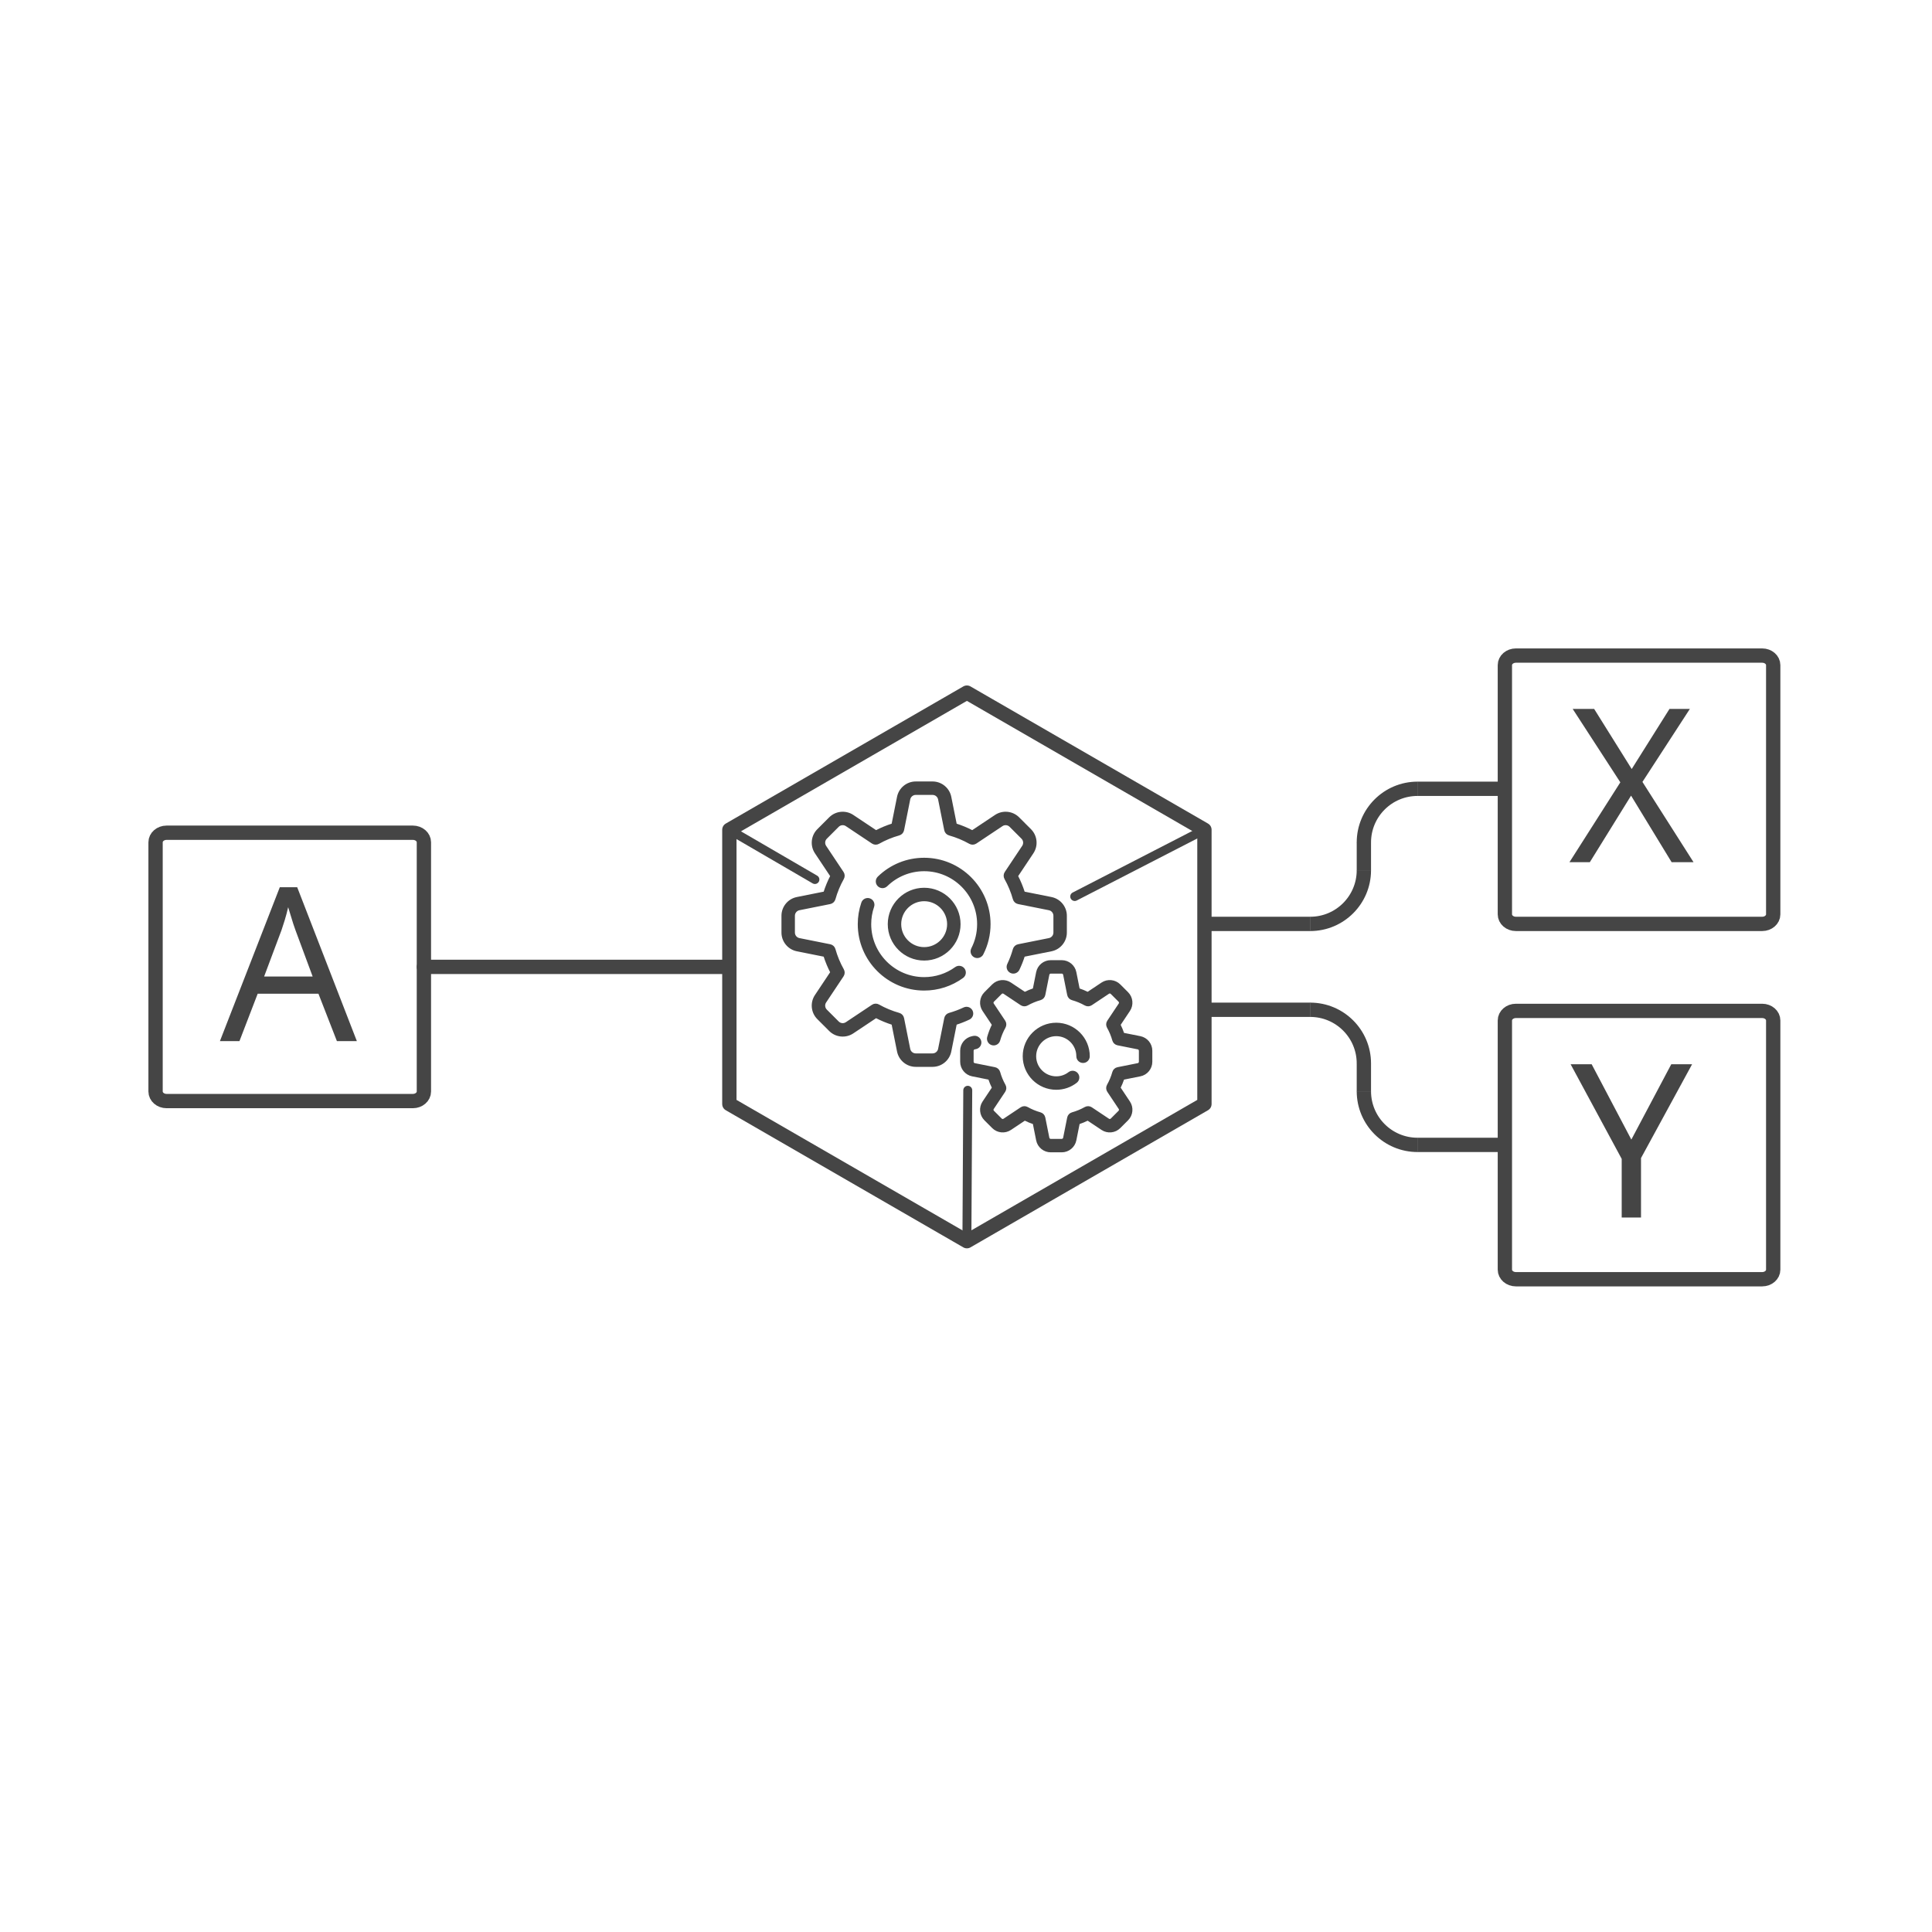
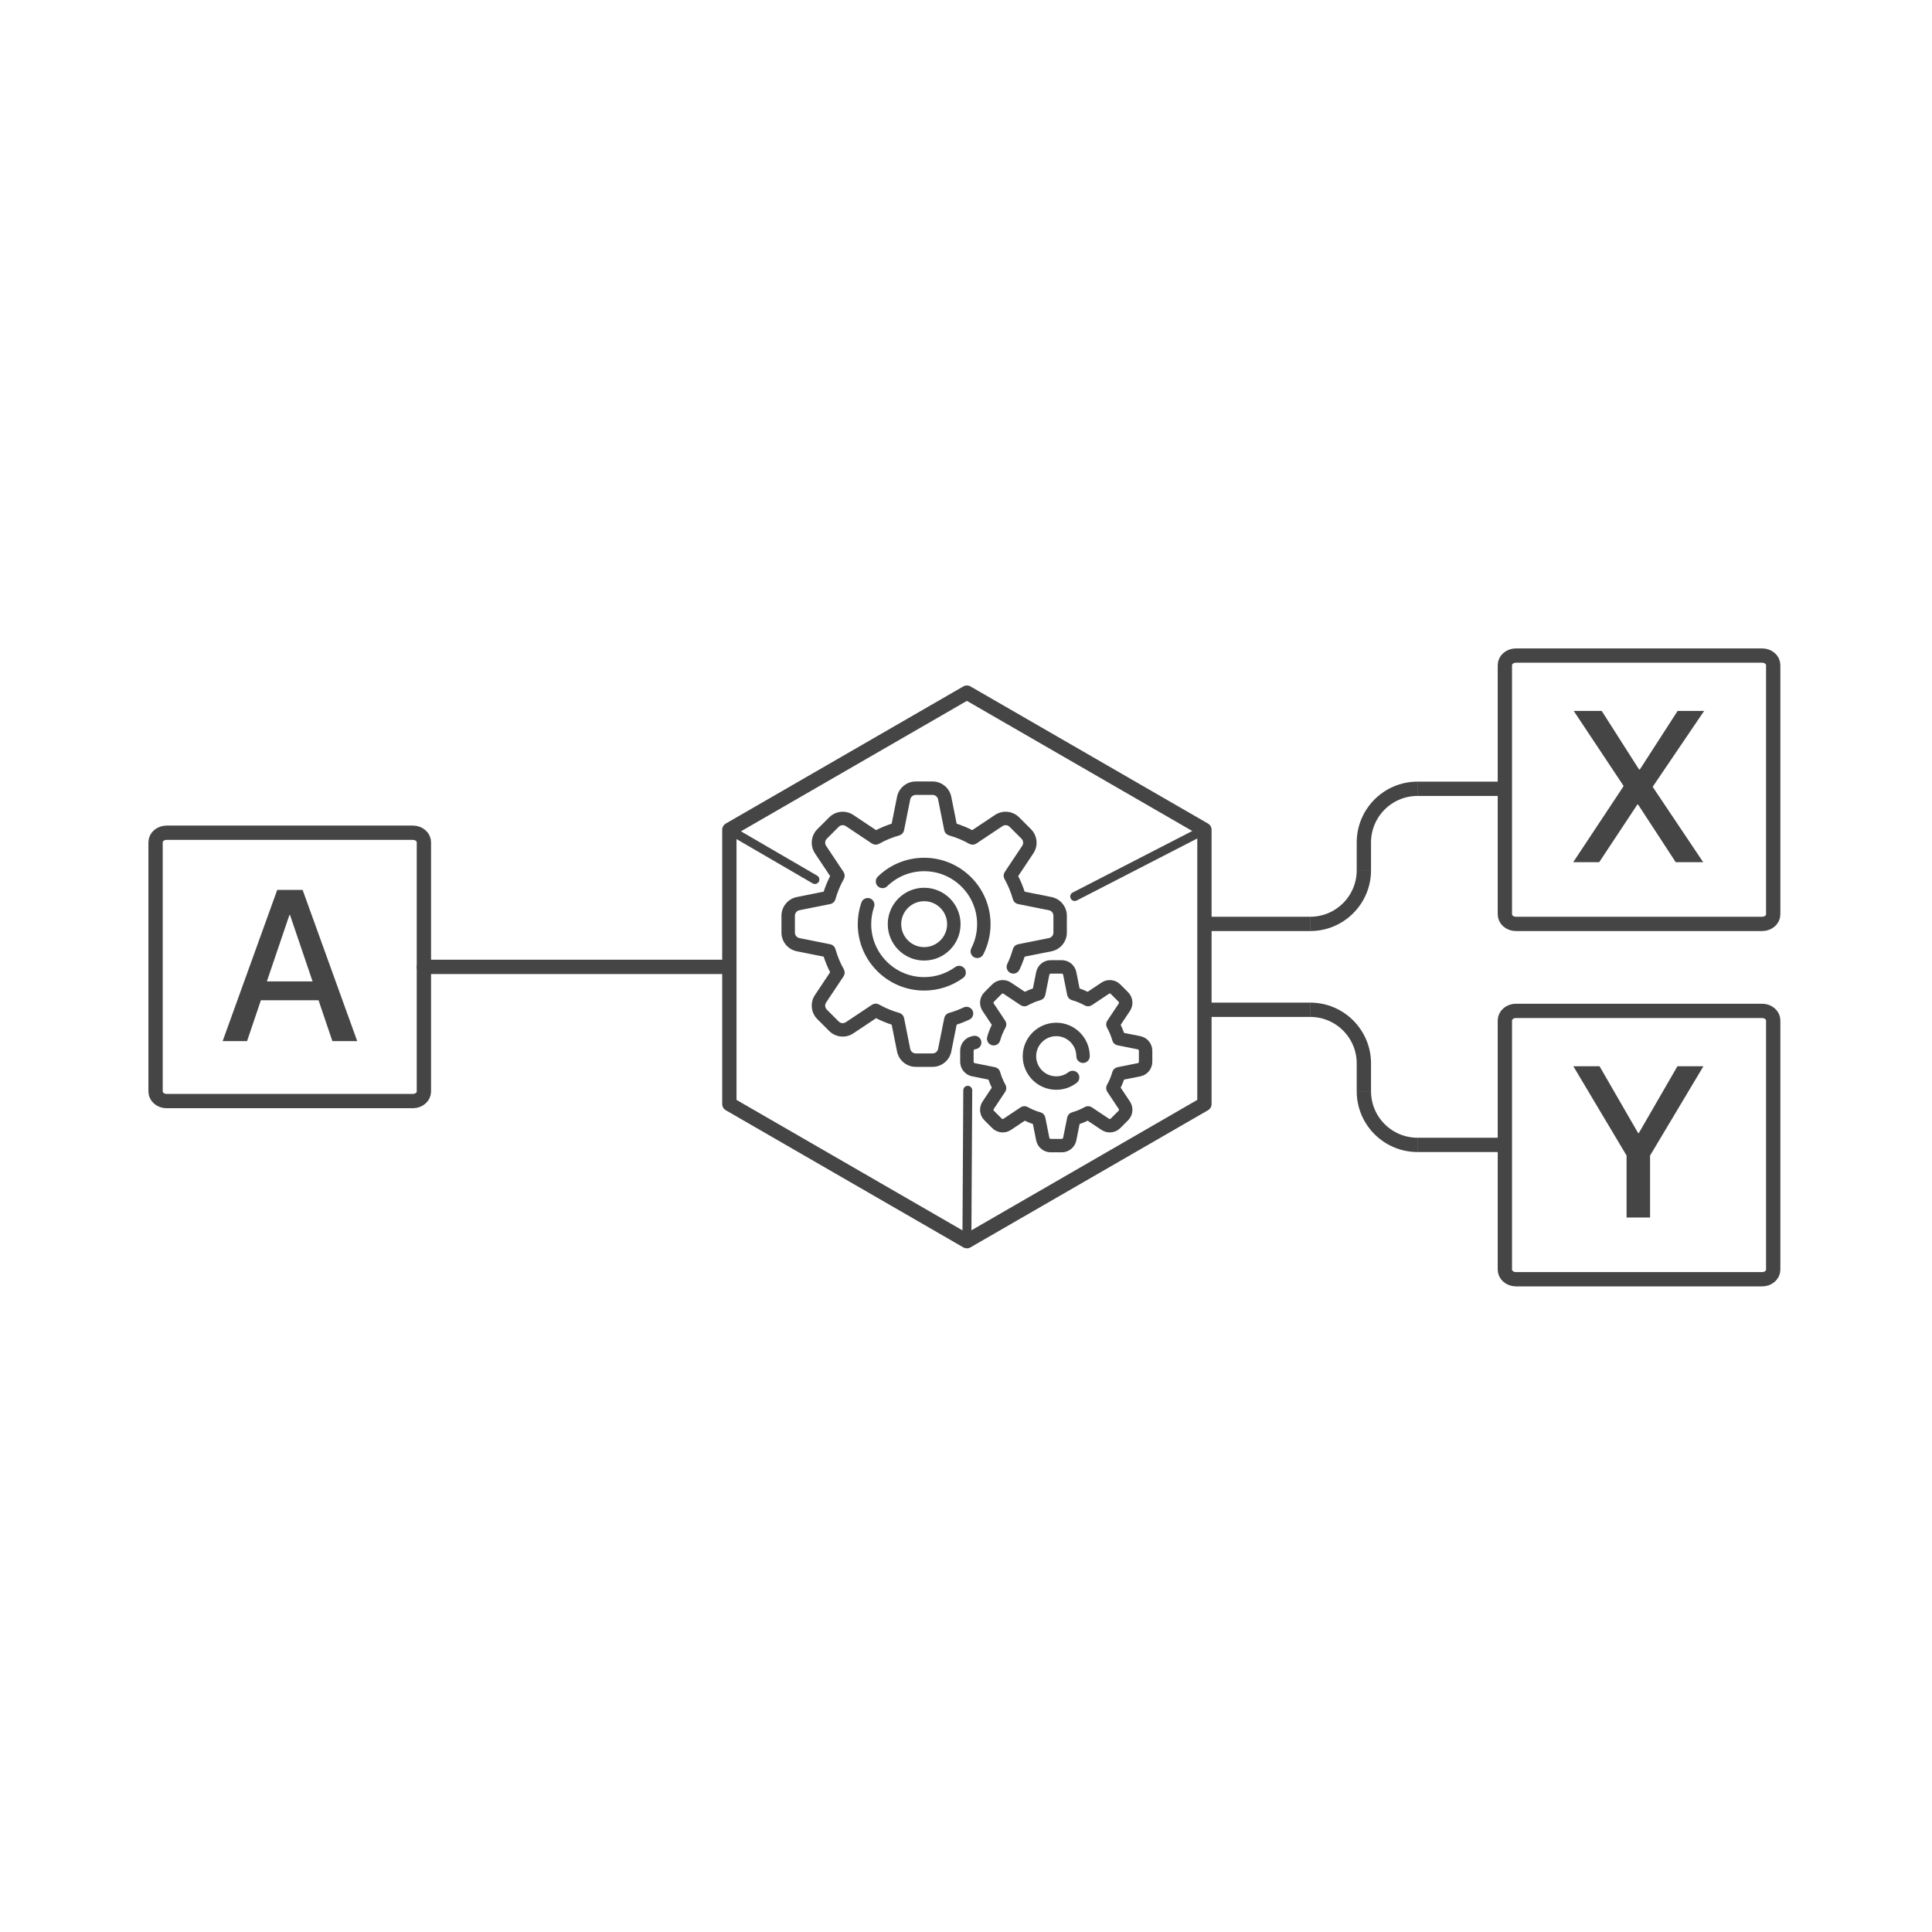
<svg xmlns="http://www.w3.org/2000/svg" version="1.1" x="0" y="0" width="1080" height="1080" viewBox="0, 0, 1080, 1080">
  <g id="Livello_2" />
  <g id="Livello_2">
    <path d="M93.12,465.5 L230.806,465.5 C234.207,465.5 236.963,467.892 236.963,470.843 L236.963,610.157 C236.963,613.108 234.207,615.5 230.806,615.5 L93.12,615.5 C89.72,615.5 86.963,613.108 86.963,610.157 L86.963,470.843 C86.963,467.892 89.72,465.5 93.12,465.5 z" fill-opacity="0" stroke="#454545" stroke-width="8" />
    <path d="M847.392,366.468 L985.078,366.468 C988.479,366.468 991.235,368.859 991.235,371.81 L991.235,511.125 C991.235,514.076 988.479,516.468 985.078,516.468 L847.392,516.468 C843.992,516.468 841.235,514.076 841.235,511.125 L841.235,371.81 C841.235,368.859 843.992,366.468 847.392,366.468 z" fill-opacity="0" stroke="#454545" stroke-width="8" />
    <path d="M236.964,540.5 L407.717,540.5" fill-opacity="0" stroke="#454545" stroke-width="8" stroke-linecap="round" />
    <path d="M673.283,564.471 L732.551,564.471" fill-opacity="0" stroke="#454545" stroke-width="8" />
    <path d="M762.413,594.376 L762.413,610.095" fill-opacity="0" stroke="#454545" stroke-width="8" />
    <path d="M673.283,564.042 L673.283,564.042" fill-opacity="0" stroke="#454545" stroke-width="8" />
    <path d="M673.283,617.162 L540.5,693.824 L407.717,617.162 L407.717,463.838 L540.5,387.176 L673.283,463.838 z" fill-opacity="0" stroke="#454545" stroke-width="8" stroke-linejoin="round" stroke-miterlimit="1" />
-     <text transform="matrix(1, 0, 0, 1, 158.937, 540)">
-       <tspan x="-36.006" y="42" font-family="SFProDisplay-Medium" font-size="120" fill="#454545">A</tspan>
-     </text>
-     <text transform="matrix(1, 0, 0, 1, 915.735, 440.968)">
-       <tspan x="-38.881" y="41" font-family="SFProDisplay-Medium" font-size="120" fill="#454545">X</tspan>
-     </text>
+     <path d="M185.802,582 L199.688,582 L169.161,497.449 L154.981,497.449 L124.454,582 L138.106,582 L145.841,559.149 L178.067,559.149 z M161.778,511.512 L162.13,511.512 L174.728,548.602 L149.181,548.602 z" fill="#454545" />
+     <path d="M879.432,481.968 L893.964,481.968 L915.292,449.741 L915.702,449.741 L936.737,481.968 L952.089,481.968 L923.964,440.014 L923.964,439.663 L952.616,397.417 L937.792,397.417 L916.698,430.112 L916.229,430.112 L895.37,397.417 L879.725,397.417 L907.499,439.194 L907.499,439.604 z" fill="#454545" />
    <path d="M847.392,565.096 L985.078,565.096 C988.479,565.096 991.235,567.488 991.235,570.439 L991.235,709.754 C991.235,712.704 988.479,715.096 985.078,715.096 L847.392,715.096 C843.992,715.096 841.235,712.704 841.235,709.754 L841.235,570.439 C841.235,567.488 843.992,565.096 847.392,565.096 z" fill-opacity="0" stroke="#454545" stroke-width="8" />
-     <text transform="matrix(1, 0, 0, 1, 915.735, 639.596)">
-       <tspan x="-37.756" y="41" font-family="SFProDisplay-Medium" font-size="120" fill="#454545">Y</tspan>
-     </text>
+     <path d="M922.393,680.596 L922.393,645.967 L952.218,596.046 L937.686,596.046 L916.124,633.37 L915.714,633.37 L894.151,596.046 L879.503,596.046 L909.268,645.967 L909.268,680.596 z" fill="#454545" />
    <g id="gears">
      <g>
        <path d="M543.234,565.163 C542.463,563.539 540.52,562.846 538.895,563.617 C536.251,564.872 533.478,565.909 530.655,566.699 C529.474,567.029 528.579,567.995 528.339,569.197 L524.893,586.427 C524.553,588.128 523.047,589.363 521.312,589.363 L511.911,589.363 C510.176,589.363 508.67,588.128 508.33,586.427 L504.884,569.197 C504.643,567.995 503.748,567.029 502.568,566.699 C498.579,565.583 494.73,563.988 491.128,561.959 C490.059,561.357 488.742,561.406 487.722,562.086 L473.1,571.834 C471.657,572.796 469.719,572.604 468.491,571.377 L461.844,564.73 C460.617,563.503 460.426,561.565 461.388,560.121 L471.135,545.499 C471.816,544.479 471.865,543.163 471.263,542.094 C469.233,538.49 467.638,534.641 466.523,530.654 C466.192,529.472 465.227,528.578 464.024,528.337 L446.795,524.891 C445.094,524.551 443.859,523.045 443.859,521.31 L443.859,511.909 C443.859,510.174 445.093,508.669 446.795,508.328 L464.024,504.882 C465.227,504.641 466.192,503.746 466.523,502.566 C467.639,498.577 469.234,494.729 471.263,491.126 C471.865,490.057 471.815,488.741 471.135,487.72 L461.389,473.1 C460.426,471.656 460.618,469.719 461.845,468.491 L468.492,461.844 C469.719,460.617 471.658,460.426 473.101,461.388 L487.723,471.135 C488.743,471.816 490.06,471.865 491.128,471.263 C494.731,469.233 498.58,467.639 502.569,466.522 C503.75,466.192 504.645,465.227 504.885,464.024 L508.331,446.795 C508.671,445.094 510.177,443.858 511.912,443.858 L521.313,443.858 C523.048,443.858 524.553,445.093 524.894,446.795 L528.34,464.024 C528.581,465.227 529.476,466.192 530.656,466.522 C534.645,467.639 538.494,469.233 542.096,471.263 C543.165,471.865 544.482,471.815 545.502,471.135 L560.123,461.388 C561.567,460.425 563.505,460.618 564.732,461.844 L571.379,468.491 C572.606,469.718 572.798,471.656 571.836,473.1 L562.089,487.722 C561.408,488.742 561.359,490.058 561.961,491.127 C563.99,494.73 565.585,498.579 566.701,502.568 C567.032,503.749 567.997,504.643 569.2,504.884 L586.429,508.33 C588.13,508.67 589.365,510.176 589.365,511.911 L589.365,521.312 C589.365,523.047 588.13,524.552 586.429,524.893 L569.2,528.339 C567.997,528.58 567.032,529.475 566.701,530.656 C565.892,533.549 564.823,536.387 563.526,539.091 C562.747,540.713 563.432,542.659 565.054,543.437 C566.675,544.216 568.622,543.531 569.399,541.91 C570.57,539.469 571.576,536.931 572.398,534.343 L587.707,531.282 C592.441,530.334 595.878,526.141 595.878,521.311 L595.878,511.911 C595.878,507.081 592.441,502.888 587.705,501.941 L572.396,498.879 C571.392,495.718 570.12,492.645 568.595,489.704 L577.255,476.713 C579.934,472.695 579.4,467.299 575.985,463.884 L569.338,457.237 C565.922,453.821 560.526,453.288 556.508,455.966 L543.518,464.627 C540.576,463.102 537.503,461.829 534.343,460.825 L531.281,445.517 C530.335,440.782 526.141,437.345 521.312,437.345 L511.911,437.345 C507.082,437.345 502.889,440.782 501.941,445.518 L498.88,460.826 C495.719,461.83 492.646,463.103 489.705,464.628 L476.715,455.968 C472.697,453.289 467.301,453.822 463.885,457.238 L457.238,463.885 C453.823,467.301 453.289,472.696 455.968,476.715 L464.628,489.705 C463.104,492.646 461.831,495.719 460.827,498.88 L445.518,501.942 C440.782,502.889 437.345,507.082 437.345,511.911 L437.345,521.312 C437.345,526.142 440.782,530.334 445.518,531.282 L460.827,534.344 C461.83,537.504 463.103,540.577 464.628,543.518 L455.968,556.509 C453.289,560.528 453.823,565.923 457.238,569.339 L463.885,575.986 C467.301,579.401 472.696,579.935 476.715,577.256 L489.706,568.596 C492.647,570.12 495.719,571.393 498.88,572.398 L501.942,587.706 C502.889,592.441 507.082,595.879 511.912,595.879 L521.312,595.879 C526.142,595.879 530.335,592.441 531.282,587.705 L534.344,572.397 C536.854,571.6 539.318,570.63 541.689,569.504 C543.314,568.732 544.006,566.789 543.234,565.163 z" fill="#454545" />
        <path d="M543.234,565.163 C542.463,563.539 540.52,562.846 538.895,563.617 C536.251,564.872 533.478,565.909 530.655,566.699 C529.474,567.029 528.579,567.995 528.339,569.197 L524.893,586.427 C524.553,588.128 523.047,589.363 521.312,589.363 L511.911,589.363 C510.176,589.363 508.67,588.128 508.33,586.427 L504.884,569.197 C504.643,567.995 503.748,567.029 502.568,566.699 C498.579,565.583 494.73,563.988 491.128,561.959 C490.059,561.357 488.742,561.406 487.722,562.086 L473.1,571.834 C471.657,572.796 469.719,572.604 468.491,571.377 L461.844,564.73 C460.617,563.503 460.426,561.565 461.388,560.121 L471.135,545.499 C471.816,544.479 471.865,543.163 471.263,542.094 C469.233,538.49 467.638,534.641 466.523,530.654 C466.192,529.472 465.227,528.578 464.024,528.337 L446.795,524.891 C445.094,524.551 443.859,523.045 443.859,521.31 L443.859,511.909 C443.859,510.174 445.093,508.669 446.795,508.328 L464.024,504.882 C465.227,504.641 466.192,503.746 466.523,502.566 C467.639,498.577 469.234,494.729 471.263,491.126 C471.865,490.057 471.815,488.741 471.135,487.72 L461.389,473.1 C460.426,471.656 460.618,469.719 461.845,468.491 L468.492,461.844 C469.719,460.617 471.658,460.426 473.101,461.388 L487.723,471.135 C488.743,471.816 490.06,471.865 491.128,471.263 C494.731,469.233 498.58,467.639 502.569,466.522 C503.75,466.192 504.645,465.227 504.885,464.024 L508.331,446.795 C508.671,445.094 510.177,443.858 511.912,443.858 L521.313,443.858 C523.048,443.858 524.553,445.093 524.894,446.795 L528.34,464.024 C528.581,465.227 529.476,466.192 530.656,466.522 C534.645,467.639 538.494,469.233 542.096,471.263 C543.165,471.865 544.482,471.815 545.502,471.135 L560.123,461.388 C561.567,460.425 563.505,460.618 564.732,461.844 L571.379,468.491 C572.606,469.718 572.798,471.656 571.836,473.1 L562.089,487.722 C561.408,488.742 561.359,490.058 561.961,491.127 C563.99,494.73 565.585,498.579 566.701,502.568 C567.032,503.749 567.997,504.643 569.2,504.884 L586.429,508.33 C588.13,508.67 589.365,510.176 589.365,511.911 L589.365,521.312 C589.365,523.047 588.13,524.552 586.429,524.893 L569.2,528.339 C567.997,528.58 567.032,529.475 566.701,530.656 C565.892,533.549 564.823,536.387 563.526,539.091 C562.747,540.713 563.432,542.659 565.054,543.437 C566.675,544.216 568.622,543.531 569.399,541.91 C570.57,539.469 571.576,536.931 572.398,534.343 L587.707,531.282 C592.441,530.334 595.878,526.141 595.878,521.311 L595.878,511.911 C595.878,507.081 592.441,502.888 587.705,501.941 L572.396,498.879 C571.392,495.718 570.12,492.645 568.595,489.704 L577.255,476.713 C579.934,472.695 579.4,467.299 575.985,463.884 L569.338,457.237 C565.922,453.821 560.526,453.288 556.508,455.966 L543.518,464.627 C540.576,463.102 537.503,461.829 534.343,460.825 L531.281,445.517 C530.335,440.782 526.141,437.345 521.312,437.345 L511.911,437.345 C507.082,437.345 502.889,440.782 501.941,445.518 L498.88,460.826 C495.719,461.83 492.646,463.103 489.705,464.628 L476.715,455.968 C472.697,453.289 467.301,453.822 463.885,457.238 L457.238,463.885 C453.823,467.301 453.289,472.696 455.968,476.715 L464.628,489.705 C463.104,492.646 461.831,495.719 460.827,498.88 L445.518,501.942 C440.782,502.889 437.345,507.082 437.345,511.911 L437.345,521.312 C437.345,526.142 440.782,530.334 445.518,531.282 L460.827,534.344 C461.83,537.504 463.103,540.577 464.628,543.518 L455.968,556.509 C453.289,560.528 453.823,565.923 457.238,569.339 L463.885,575.986 C467.301,579.401 472.696,579.935 476.715,577.256 L489.706,568.596 C492.647,570.12 495.719,571.393 498.88,572.398 L501.942,587.706 C502.889,592.441 507.082,595.879 511.912,595.879 L521.312,595.879 C526.142,595.879 530.335,592.441 531.282,587.705 L534.344,572.397 C536.854,571.6 539.318,570.63 541.689,569.504 C543.314,568.732 544.006,566.789 543.234,565.163 z" fill-opacity="0" stroke="#454545" stroke-width="1" />
      </g>
      <g>
        <path d="M544.827,534.712 C545.303,534.956 545.811,535.072 546.311,535.072 C547.494,535.072 548.636,534.425 549.212,533.3 C551.84,528.177 553.229,522.406 553.229,516.612 C553.229,496.421 536.802,479.995 516.611,479.995 C507.006,479.995 497.929,483.686 491.052,490.391 C489.764,491.647 489.738,493.709 490.993,494.997 C492.249,496.285 494.311,496.312 495.599,495.056 C501.252,489.545 508.714,486.51 516.61,486.51 C533.209,486.51 546.713,500.014 546.713,516.612 C546.713,521.445 545.603,526.06 543.415,530.328 C542.594,531.928 543.227,533.891 544.827,534.712 z" fill="#454545" />
        <path d="M544.827,534.712 C545.303,534.956 545.811,535.072 546.311,535.072 C547.494,535.072 548.636,534.425 549.212,533.3 C551.84,528.177 553.229,522.406 553.229,516.612 C553.229,496.421 536.802,479.995 516.611,479.995 C507.006,479.995 497.929,483.686 491.052,490.391 C489.764,491.647 489.738,493.709 490.993,494.997 C492.249,496.285 494.311,496.312 495.599,495.056 C501.252,489.545 508.714,486.51 516.61,486.51 C533.209,486.51 546.713,500.014 546.713,516.612 C546.713,521.445 545.603,526.06 543.415,530.328 C542.594,531.928 543.227,533.891 544.827,534.712 z" fill-opacity="0" stroke="#454545" stroke-width="1" />
      </g>
      <g>
        <path d="M486.119,502.673 C484.418,502.088 482.565,502.992 481.979,504.693 C480.663,508.521 479.995,512.531 479.995,516.612 C479.995,536.803 496.422,553.229 516.613,553.229 C524.378,553.229 531.797,550.829 538.068,546.287 C539.525,545.232 539.851,543.195 538.797,541.738 C537.742,540.281 535.704,539.955 534.247,541.01 C529.094,544.741 522.996,546.713 516.612,546.713 C500.013,546.713 486.51,533.209 486.51,516.611 C486.51,513.253 487.058,509.955 488.139,506.812 C488.724,505.111 487.82,503.258 486.119,502.673 z" fill="#454545" />
        <path d="M486.119,502.673 C484.418,502.088 482.565,502.992 481.979,504.693 C480.663,508.521 479.995,512.531 479.995,516.612 C479.995,536.803 496.422,553.229 516.613,553.229 C524.378,553.229 531.797,550.829 538.068,546.287 C539.525,545.232 539.851,543.195 538.797,541.738 C537.742,540.281 535.704,539.955 534.247,541.01 C529.094,544.741 522.996,546.713 516.612,546.713 C500.013,546.713 486.51,533.209 486.51,516.611 C486.51,513.253 487.058,509.955 488.139,506.812 C488.724,505.111 487.82,503.258 486.119,502.673 z" fill-opacity="0" stroke="#454545" stroke-width="1" />
      </g>
      <g>
        <path d="M637.386,579.714 L627.966,577.83 C627.393,576.122 626.702,574.455 625.901,572.844 L631.23,564.85 C633.285,561.768 632.875,557.629 630.256,555.01 L625.888,550.642 C623.268,548.023 619.13,547.613 616.048,549.668 L608.054,554.997 C606.443,554.196 604.776,553.505 603.068,552.932 L601.184,543.512 C600.458,539.879 597.242,537.243 593.538,537.243 L587.36,537.243 C583.656,537.243 580.44,539.879 579.713,543.512 L577.829,552.932 C576.122,553.506 574.455,554.197 572.844,554.997 L564.85,549.668 C561.768,547.614 557.629,548.023 555.01,550.642 L550.642,555.01 C548.022,557.63 547.613,561.768 549.668,564.85 L554.997,572.844 C553.895,575.059 553.003,577.38 552.336,579.765 C551.851,581.498 552.863,583.295 554.595,583.78 C556.328,584.265 558.125,583.254 558.61,581.521 C559.319,578.986 560.333,576.54 561.622,574.251 C562.224,573.182 562.175,571.865 561.495,570.845 L555.089,561.237 C554.751,560.729 554.818,560.048 555.249,559.617 L559.617,555.249 C560.049,554.818 560.729,554.752 561.237,555.089 L570.845,561.495 C571.865,562.175 573.182,562.224 574.251,561.622 C576.54,560.333 578.986,559.319 581.521,558.61 C582.702,558.279 583.597,557.314 583.837,556.112 L586.102,544.79 C586.221,544.192 586.75,543.758 587.36,543.758 L593.538,543.758 C594.147,543.758 594.676,544.192 594.796,544.79 L597.06,556.112 C597.301,557.315 598.196,558.28 599.376,558.611 C601.912,559.32 604.358,560.334 606.647,561.623 C607.715,562.225 609.032,562.175 610.053,561.495 L619.661,555.09 C620.168,554.752 620.849,554.818 621.28,555.25 L625.648,559.618 C626.079,560.049 626.146,560.73 625.809,561.237 L619.403,570.846 C618.722,571.866 618.673,573.182 619.275,574.251 C620.565,576.541 621.579,578.987 622.288,581.522 C622.618,582.703 623.583,583.598 624.786,583.838 L636.108,586.102 C636.705,586.221 637.139,586.751 637.139,587.361 L637.139,593.538 C637.139,594.148 636.705,594.677 636.108,594.797 L624.785,597.061 C623.582,597.301 622.617,598.197 622.287,599.377 C621.578,601.912 620.564,604.358 619.274,606.647 C618.672,607.716 618.722,609.033 619.402,610.053 L625.808,619.661 C626.146,620.169 626.079,620.85 625.648,621.281 L621.28,625.649 C620.849,626.08 620.168,626.147 619.66,625.809 L610.052,619.404 C609.031,618.723 607.715,618.674 606.646,619.276 C604.357,620.565 601.911,621.579 599.376,622.288 C598.195,622.619 597.3,623.584 597.059,624.787 L594.795,636.108 C594.676,636.706 594.147,637.14 593.537,637.14 L587.359,637.14 C586.75,637.14 586.221,636.706 586.101,636.108 L583.837,624.786 C583.596,623.583 582.701,622.618 581.521,622.288 C578.985,621.578 576.539,620.565 574.25,619.275 C573.181,618.673 571.864,618.723 570.844,619.403 L561.236,625.809 C560.729,626.147 560.048,626.08 559.617,625.648 L555.249,621.28 C554.818,620.849 554.751,620.168 555.088,619.661 L561.494,610.052 C562.174,609.032 562.224,607.716 561.622,606.647 C560.332,604.357 559.318,601.912 558.609,599.376 C558.279,598.195 557.314,597.3 556.111,597.06 L544.789,594.796 C544.192,594.677 543.758,594.147 543.758,593.537 L543.758,587.36 C543.758,586.751 544.192,586.221 544.789,586.101 L545.482,585.963 C547.246,585.61 548.391,583.894 548.037,582.13 C547.684,580.365 545.97,579.223 544.204,579.574 L543.511,579.713 C539.879,580.44 537.242,583.656 537.242,587.36 L537.242,593.538 C537.242,597.242 539.879,600.458 543.511,601.185 L552.931,603.068 C553.505,604.776 554.196,606.443 554.997,608.054 L549.667,616.048 C547.612,619.13 548.022,623.269 550.642,625.888 L555.01,630.256 C557.629,632.875 561.768,633.285 564.85,631.23 L572.843,625.901 C574.455,626.702 576.122,627.393 577.829,627.966 L579.713,637.386 C580.44,641.019 583.656,643.655 587.36,643.655 L593.538,643.655 C597.242,643.655 600.458,641.019 601.185,637.386 L603.069,627.966 C604.776,627.393 606.443,626.701 608.054,625.9 L616.048,631.23 C619.131,633.284 623.269,632.875 625.888,630.255 L630.256,625.888 C632.876,623.268 633.285,619.13 631.23,616.047 L625.901,608.054 C626.702,606.442 627.393,604.775 627.966,603.068 L637.386,601.184 C641.018,600.458 643.655,597.242 643.655,593.537 L643.655,587.36 C643.655,583.656 641.019,580.44 637.386,579.714 z" fill="#454545" />
        <path d="M637.386,579.714 L627.966,577.83 C627.393,576.122 626.702,574.455 625.901,572.844 L631.23,564.85 C633.285,561.768 632.875,557.629 630.256,555.01 L625.888,550.642 C623.268,548.023 619.13,547.613 616.048,549.668 L608.054,554.997 C606.443,554.196 604.776,553.505 603.068,552.932 L601.184,543.512 C600.458,539.879 597.242,537.243 593.538,537.243 L587.36,537.243 C583.656,537.243 580.44,539.879 579.713,543.512 L577.829,552.932 C576.122,553.506 574.455,554.197 572.844,554.997 L564.85,549.668 C561.768,547.614 557.629,548.023 555.01,550.642 L550.642,555.01 C548.022,557.63 547.613,561.768 549.668,564.85 L554.997,572.844 C553.895,575.059 553.003,577.38 552.336,579.765 C551.851,581.498 552.863,583.295 554.595,583.78 C556.328,584.265 558.125,583.254 558.61,581.521 C559.319,578.986 560.333,576.54 561.622,574.251 C562.224,573.182 562.175,571.865 561.495,570.845 L555.089,561.237 C554.751,560.729 554.818,560.048 555.249,559.617 L559.617,555.249 C560.049,554.818 560.729,554.752 561.237,555.089 L570.845,561.495 C571.865,562.175 573.182,562.224 574.251,561.622 C576.54,560.333 578.986,559.319 581.521,558.61 C582.702,558.279 583.597,557.314 583.837,556.112 L586.102,544.79 C586.221,544.192 586.75,543.758 587.36,543.758 L593.538,543.758 C594.147,543.758 594.676,544.192 594.796,544.79 L597.06,556.112 C597.301,557.315 598.196,558.28 599.376,558.611 C601.912,559.32 604.358,560.334 606.647,561.623 C607.715,562.225 609.032,562.175 610.053,561.495 L619.661,555.09 C620.168,554.752 620.849,554.818 621.28,555.25 L625.648,559.618 C626.079,560.049 626.146,560.73 625.809,561.237 L619.403,570.846 C618.722,571.866 618.673,573.182 619.275,574.251 C620.565,576.541 621.579,578.987 622.288,581.522 C622.618,582.703 623.583,583.598 624.786,583.838 L636.108,586.102 C636.705,586.221 637.139,586.751 637.139,587.361 L637.139,593.538 C637.139,594.148 636.705,594.677 636.108,594.797 L624.785,597.061 C623.582,597.301 622.617,598.197 622.287,599.377 C621.578,601.912 620.564,604.358 619.274,606.647 C618.672,607.716 618.722,609.033 619.402,610.053 L625.808,619.661 C626.146,620.169 626.079,620.85 625.648,621.281 L621.28,625.649 C620.849,626.08 620.168,626.147 619.66,625.809 L610.052,619.404 C609.031,618.723 607.715,618.674 606.646,619.276 C604.357,620.565 601.911,621.579 599.376,622.288 C598.195,622.619 597.3,623.584 597.059,624.787 L594.795,636.108 C594.676,636.706 594.147,637.14 593.537,637.14 L587.359,637.14 C586.75,637.14 586.221,636.706 586.101,636.108 L583.837,624.786 C583.596,623.583 582.701,622.618 581.521,622.288 C578.985,621.578 576.539,620.565 574.25,619.275 C573.181,618.673 571.864,618.723 570.844,619.403 L561.236,625.809 C560.729,626.147 560.048,626.08 559.617,625.648 L555.249,621.28 C554.818,620.849 554.751,620.168 555.088,619.661 L561.494,610.052 C562.174,609.032 562.224,607.716 561.622,606.647 C560.332,604.357 559.318,601.912 558.609,599.376 C558.279,598.195 557.314,597.3 556.111,597.06 L544.789,594.796 C544.192,594.677 543.758,594.147 543.758,593.537 L543.758,587.36 C543.758,586.751 544.192,586.221 544.789,586.101 L545.482,585.963 C547.246,585.61 548.391,583.894 548.037,582.13 C547.684,580.365 545.97,579.223 544.204,579.574 L543.511,579.713 C539.879,580.44 537.242,583.656 537.242,587.36 L537.242,593.538 C537.242,597.242 539.879,600.458 543.511,601.185 L552.931,603.068 C553.505,604.776 554.196,606.443 554.997,608.054 L549.667,616.048 C547.612,619.13 548.022,623.269 550.642,625.888 L555.01,630.256 C557.629,632.875 561.768,633.285 564.85,631.23 L572.843,625.901 C574.455,626.702 576.122,627.393 577.829,627.966 L579.713,637.386 C580.44,641.019 583.656,643.655 587.36,643.655 L593.538,643.655 C597.242,643.655 600.458,641.019 601.185,637.386 L603.069,627.966 C604.776,627.393 606.443,626.701 608.054,625.9 L616.048,631.23 C619.131,633.284 623.269,632.875 625.888,630.255 L630.256,625.888 C632.876,623.268 633.285,619.13 631.23,616.047 L625.901,608.054 C626.702,606.442 627.393,604.775 627.966,603.068 L637.386,601.184 C641.018,600.458 643.655,597.242 643.655,593.537 L643.655,587.36 C643.655,583.656 641.019,580.44 637.386,579.714 z" fill-opacity="0" stroke="#454545" stroke-width="1" />
      </g>
      <g>
        <path d="M590.449,578.722 C596.916,578.722 602.176,583.982 602.176,590.449 C602.176,592.248 603.635,593.706 605.434,593.706 C607.232,593.706 608.691,592.248 608.691,590.449 C608.691,580.39 600.508,572.207 590.449,572.207 C580.39,572.207 572.206,580.39 572.206,590.449 C572.206,600.508 580.39,608.691 590.449,608.691 C594.523,608.691 598.377,607.377 601.594,604.892 C603.017,603.792 603.28,601.746 602.18,600.322 C601.08,598.898 599.034,598.636 597.61,599.736 C595.544,601.332 593.067,602.176 590.449,602.176 C583.982,602.176 578.722,596.915 578.722,590.449 C578.722,583.982 583.983,578.722 590.449,578.722 z" fill="#454545" />
        <path d="M590.449,578.722 C596.916,578.722 602.176,583.982 602.176,590.449 C602.176,592.248 603.635,593.706 605.434,593.706 C607.232,593.706 608.691,592.248 608.691,590.449 C608.691,580.39 600.508,572.207 590.449,572.207 C580.39,572.207 572.206,580.39 572.206,590.449 C572.206,600.508 580.39,608.691 590.449,608.691 C594.523,608.691 598.377,607.377 601.594,604.892 C603.017,603.792 603.28,601.746 602.18,600.322 C601.08,598.898 599.034,598.636 597.61,599.736 C595.544,601.332 593.067,602.176 590.449,602.176 C583.982,602.176 578.722,596.915 578.722,590.449 C578.722,583.982 583.983,578.722 590.449,578.722 z" fill-opacity="0" stroke="#454545" stroke-width="1" />
      </g>
      <g>
        <path d="M536.458,516.612 C536.458,505.668 527.555,496.765 516.612,496.765 C505.668,496.765 496.765,505.669 496.765,516.612 C496.765,527.555 505.668,536.458 516.612,536.458 C527.555,536.458 536.458,527.554 536.458,516.612 z M503.28,516.612 C503.28,509.261 509.261,503.28 516.612,503.28 C523.962,503.28 529.943,509.261 529.943,516.612 C529.943,523.962 523.963,529.943 516.612,529.943 C509.26,529.943 503.28,523.962 503.28,516.612 z" fill="#454545" />
        <path d="M536.458,516.612 C536.458,505.668 527.555,496.765 516.612,496.765 C505.668,496.765 496.765,505.669 496.765,516.612 C496.765,527.555 505.668,536.458 516.612,536.458 C527.555,536.458 536.458,527.554 536.458,516.612 z M503.28,516.612 C503.28,509.261 509.261,503.28 516.612,503.28 C523.962,503.28 529.943,509.261 529.943,516.612 C529.943,523.962 523.963,529.943 516.612,529.943 C509.26,529.943 503.28,523.962 503.28,516.612 z" fill-opacity="0" stroke="#454545" stroke-width="1" />
      </g>
    </g>
    <path d="M407.717,463.838 L455.537,491.655" fill-opacity="0" stroke="#454545" stroke-width="5" stroke-linecap="round" />
    <path d="M600.773,501.155 L673.283,463.838" fill-opacity="0" stroke="#454545" stroke-width="5" stroke-linecap="round" />
    <path d="M540.5,693.824 L540.982,609.472" fill-opacity="0" stroke="#454545" stroke-width="5" stroke-linecap="round" />
    <path d="M792.413,640 C775.845,640 762.413,626.568 762.413,610" fill-opacity="0" stroke="#454545" stroke-width="8" />
    <path d="M732.413,564.471 C748.982,564.471 762.413,577.903 762.413,594.471" fill-opacity="0" stroke="#454545" stroke-width="8" />
    <path d="M792.339,640 L843.901,640" fill-opacity="0" stroke="#454545" stroke-width="8" />
    <path d="M673.283,516.467 L732.551,516.468" fill-opacity="0" stroke="#454545" stroke-width="8" />
    <path d="M762.413,486.562 L762.413,470.844" fill-opacity="0" stroke="#454545" stroke-width="8" />
    <path d="M792.413,440.939 C775.845,440.939 762.413,454.37 762.413,470.939" fill-opacity="0" stroke="#454545" stroke-width="8" />
    <path d="M732.413,516.468 C748.982,516.468 762.413,503.036 762.413,486.467" fill-opacity="0" stroke="#454545" stroke-width="8" />
    <path d="M792.339,440.939 L843.901,440.939" fill-opacity="0" stroke="#454545" stroke-width="8" />
  </g>
</svg>
